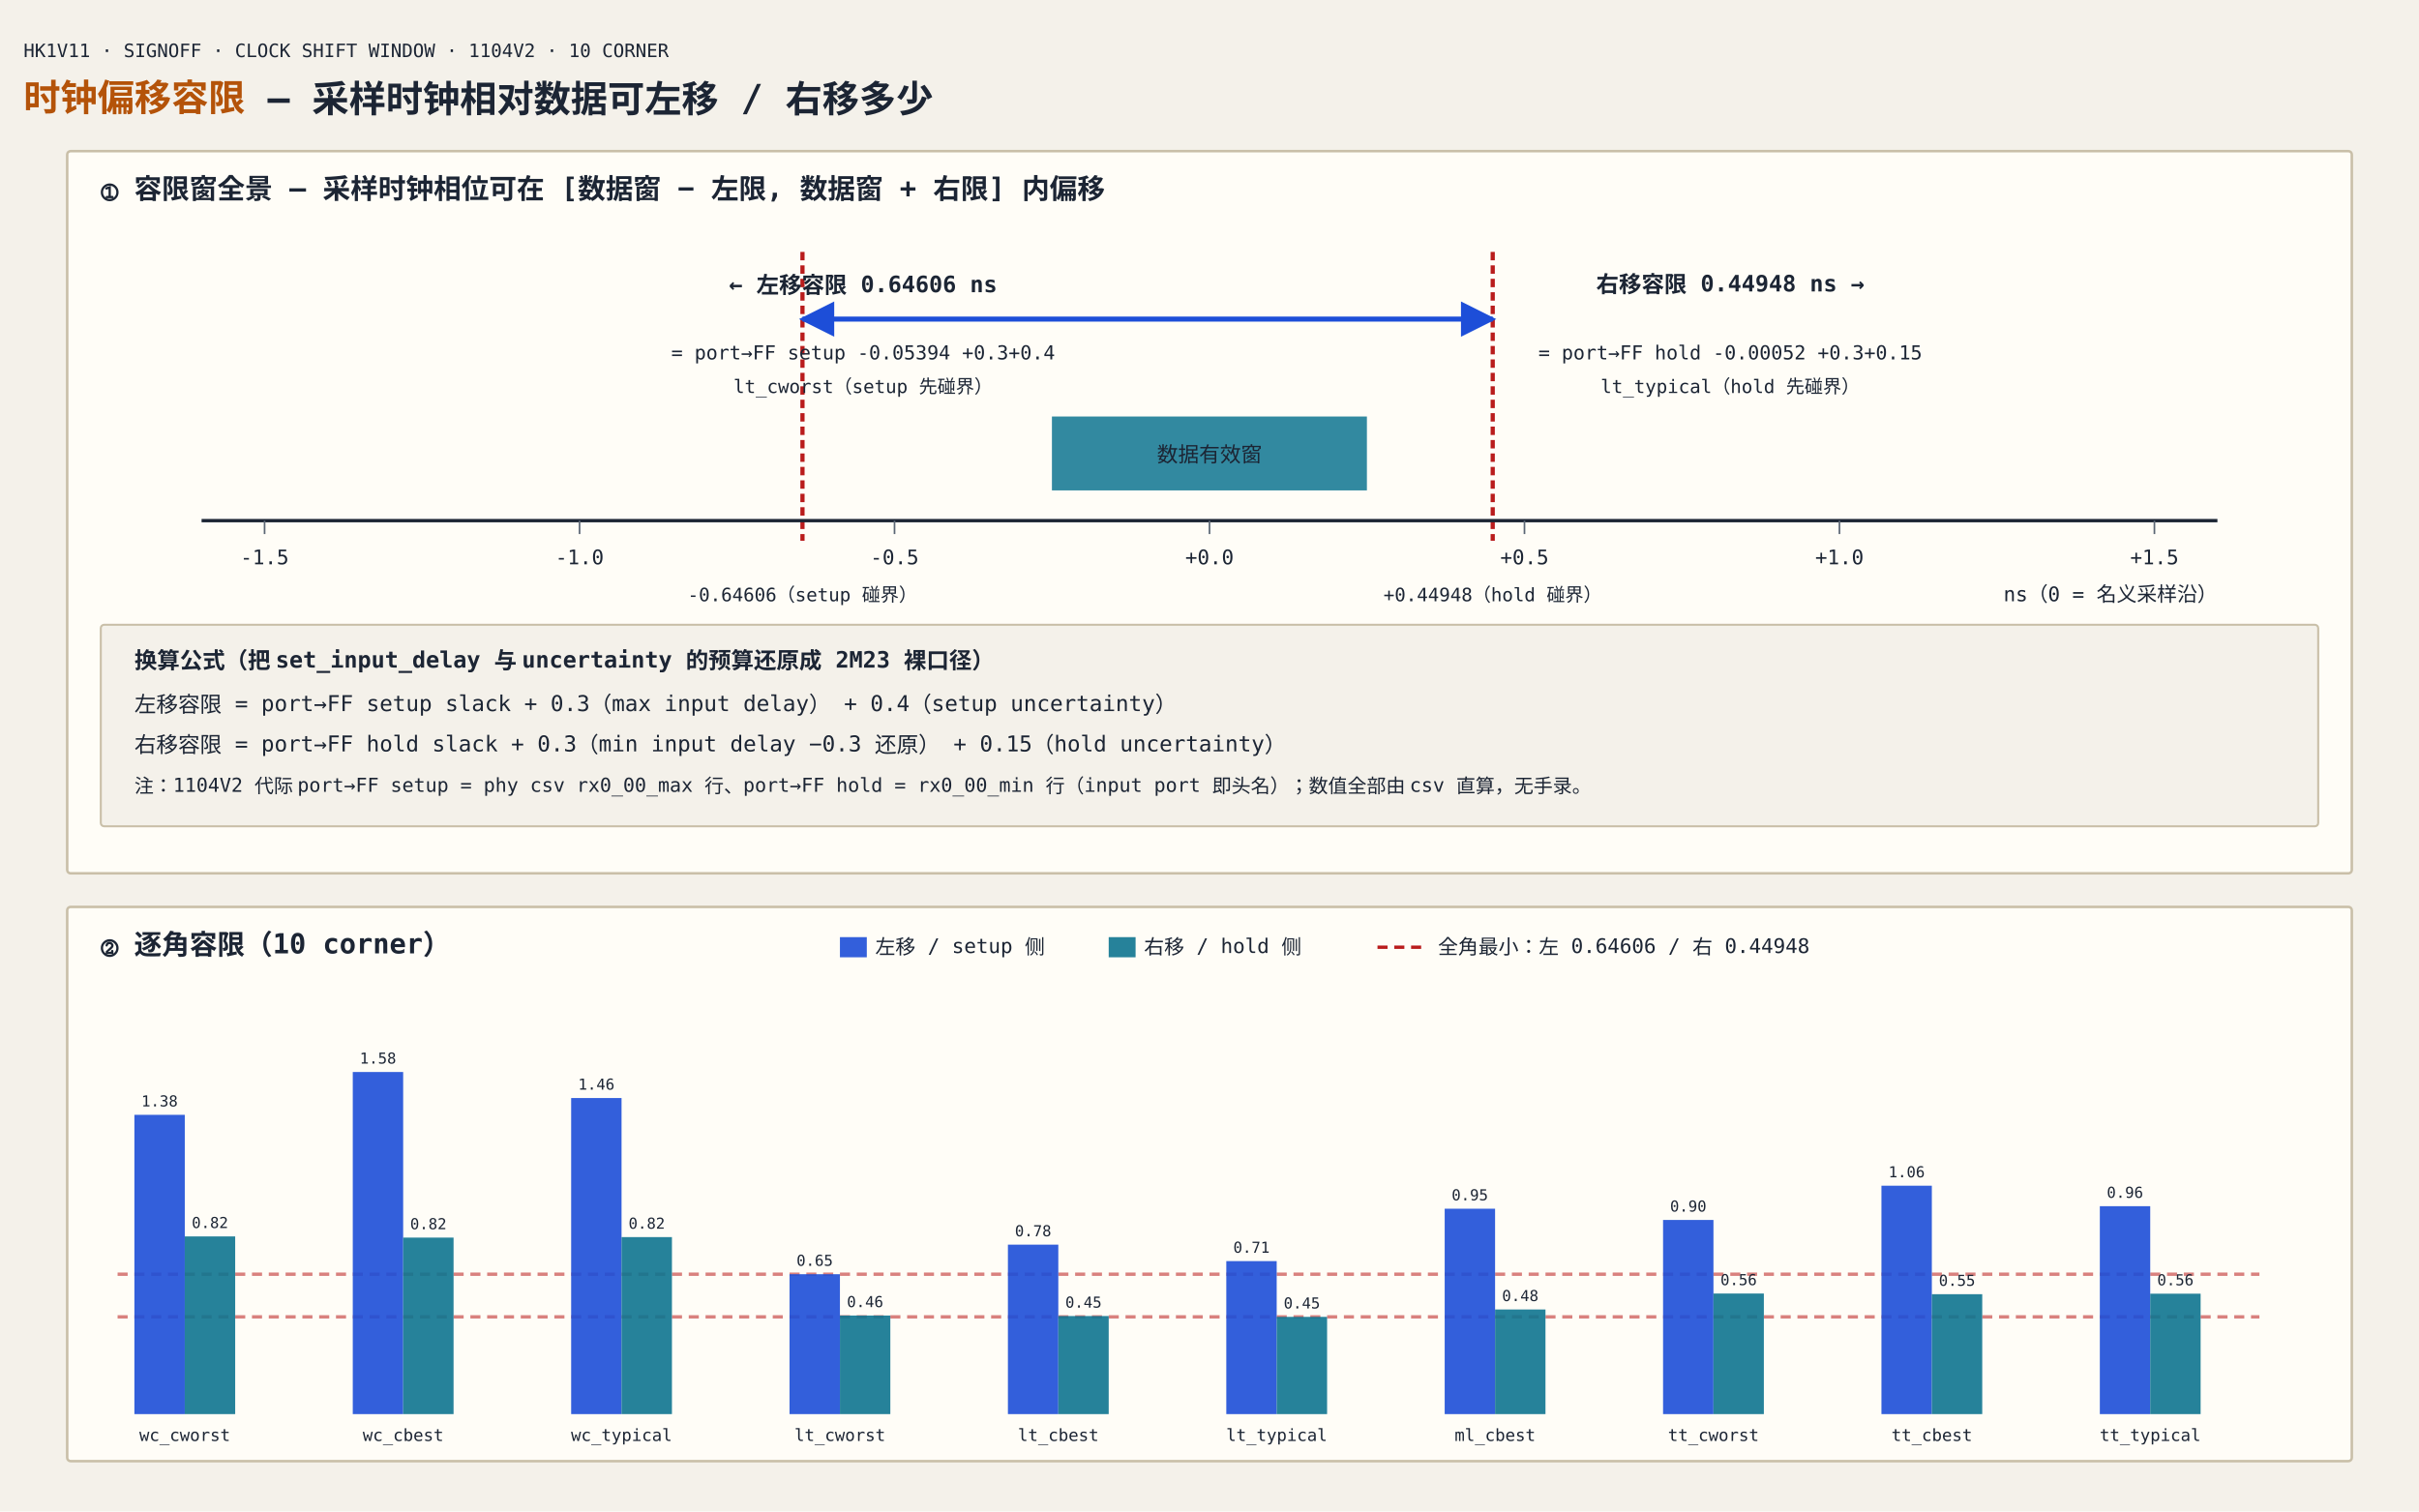
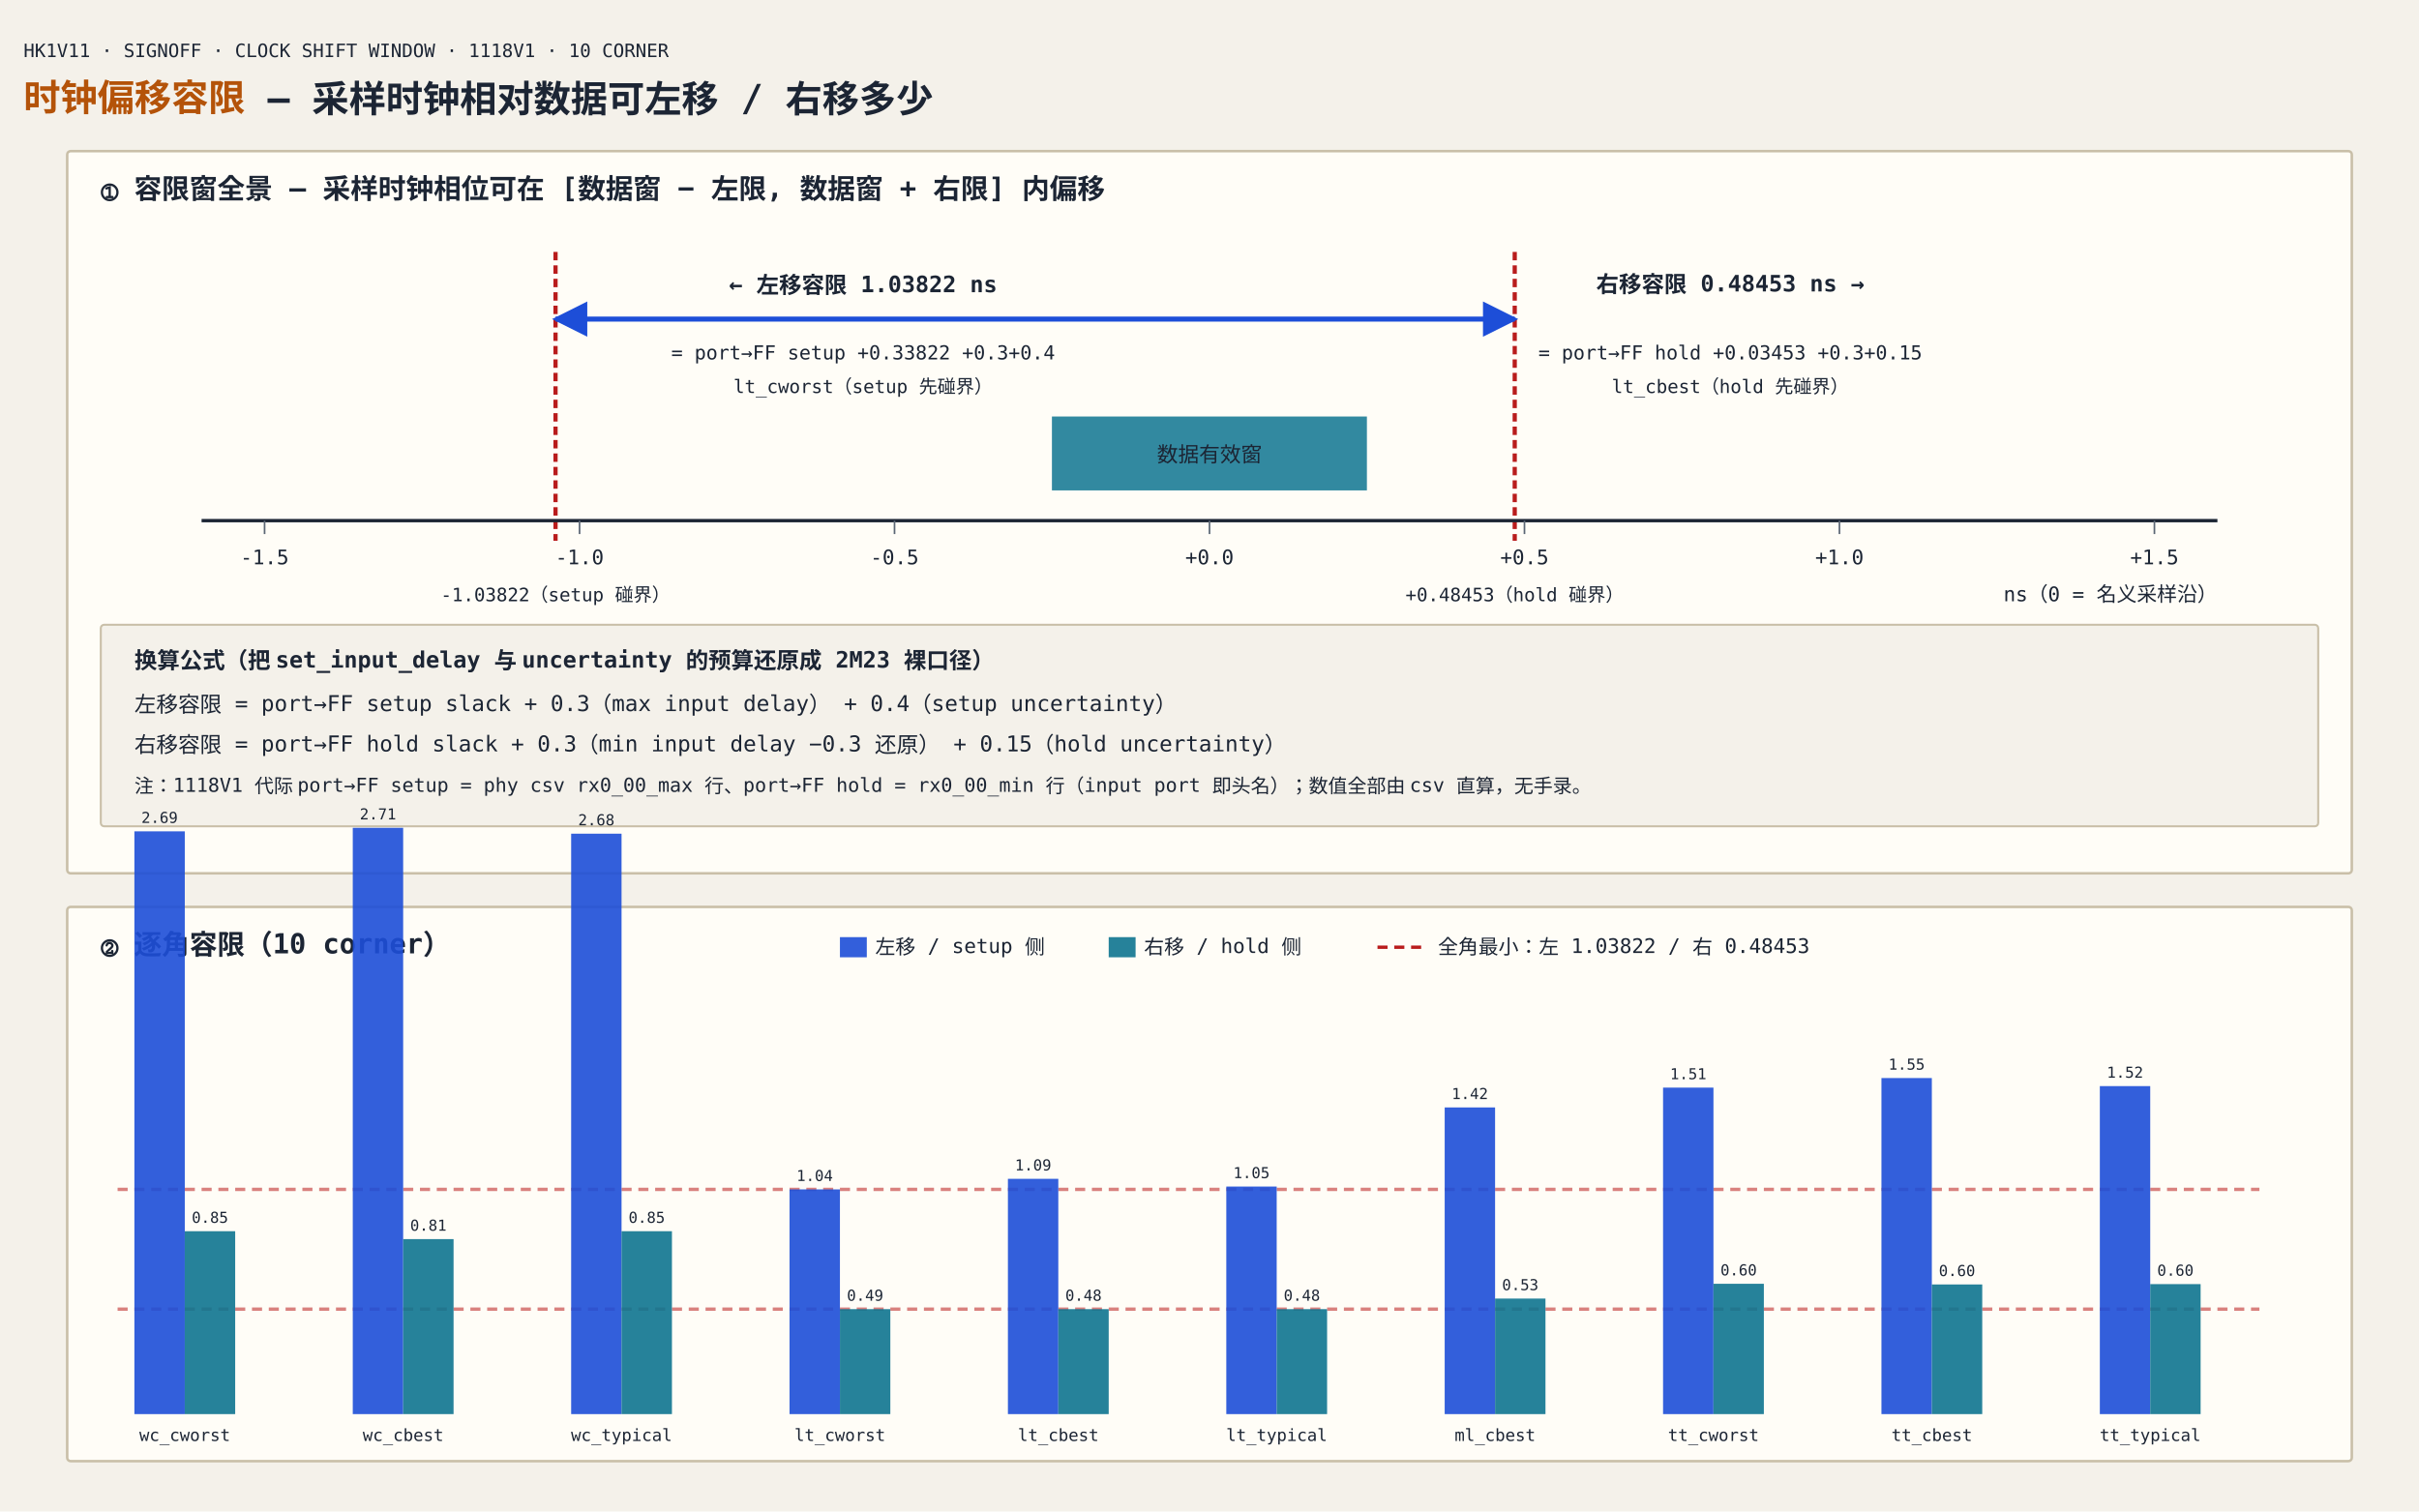
<svg xmlns="http://www.w3.org/2000/svg" width="1440" height="900" viewBox="0 0 1440 900">
  <style>text{font-family:"Microsoft YaHei","Noto Sans SC",monospace;fill:#1c2534}.mono{font-family:Consolas,"Microsoft YaHei",monospace}</style>
  <defs>
    <marker id="mB" viewBox="0 0 10 10" refX="9" refY="5" markerWidth="7" markerHeight="7" orient="auto-start-reverse">
      <path d="M0,0 L10,5 L0,10 z" fill="#1d4ed8" />
    </marker>
  </defs>
  <rect width="1440" height="900" fill="#f4f1ea" />
-   <text x="14" y="34" font-size="11" fill="#b45309" class="mono">HK1V11 · SIGNOFF · CLOCK SHIFT WINDOW · 1104V2 · 10 CORNER</text>
+   <text x="14" y="34" font-size="11" fill="#b45309" class="mono">HK1V11 · SIGNOFF · CLOCK SHIFT WINDOW · 1118V1 · 10 CORNER</text>
  <text x="14" y="66" font-size="22" font-weight="bold">
    <tspan fill="#b45309">时钟偏移容限</tspan> — 采样时钟相对数据可左移 / 右移多少</text>
  <rect class="panel" x="40" y="90" width="1360" height="430" rx="2" fill="#fffdf7" stroke="#c9bfa8" stroke-width="1.5" />
  <text x="60" y="118" font-size="16.5" font-weight="bold">① 容限窗全景 — 采样时钟相位可在 [数据窗 − 左限, 数据窗 + 右限] 内偏移</text>
-   <line class="boundPulse" x1="477.7" y1="150" x2="477.7" y2="322" stroke="#b91c1c" stroke-width="2.5" stroke-dasharray="5,3" />
-   <text x="477.7" y="358" font-size="11" fill="#b91c1c" class="mono" text-anchor="middle">-0.64606（setup 碰界）</text>
-   <line class="boundPulse" x1="888.6" y1="150" x2="888.6" y2="322" stroke="#b91c1c" stroke-width="2.5" stroke-dasharray="5,3" />
-   <text x="888.6" y="358" font-size="11" fill="#b91c1c" class="mono" text-anchor="middle">+0.44948（hold 碰界）</text>
+   <line class="boundPulse" x1="330.7" y1="150" x2="330.7" y2="322" stroke="#b91c1c" stroke-width="2.5" stroke-dasharray="5,3" />
+   <text x="330.7" y="358" font-size="11" fill="#b91c1c" class="mono" text-anchor="middle">-1.03822（setup 碰界）</text>
+   <line class="boundPulse" x1="901.7" y1="150" x2="901.7" y2="322" stroke="#b91c1c" stroke-width="2.5" stroke-dasharray="5,3" />
+   <text x="901.7" y="358" font-size="11" fill="#b91c1c" class="mono" text-anchor="middle">+0.48453（hold 碰界）</text>
  <line x1="120" y1="310" x2="1320" y2="310" stroke="#1c2534" stroke-width="2" />
  <line x1="157.5" y1="310" x2="157.5" y2="318" stroke="#5b6675" stroke-width="1" />
  <text x="157.5" y="336" font-size="12" text-anchor="middle" class="mono" fill="#5b6675">-1.5</text>
  <line x1="345.0" y1="310" x2="345.0" y2="318" stroke="#5b6675" stroke-width="1" />
  <text x="345.0" y="336" font-size="12" text-anchor="middle" class="mono" fill="#5b6675">-1.0</text>
  <line x1="532.5" y1="310" x2="532.5" y2="318" stroke="#5b6675" stroke-width="1" />
  <text x="532.5" y="336" font-size="12" text-anchor="middle" class="mono" fill="#5b6675">-0.5</text>
  <line x1="720.0" y1="310" x2="720.0" y2="318" stroke="#5b6675" stroke-width="1" />
  <text x="720.0" y="336" font-size="12" text-anchor="middle" class="mono" fill="#5b6675">+0.0</text>
  <line x1="907.5" y1="310" x2="907.5" y2="318" stroke="#5b6675" stroke-width="1" />
  <text x="907.5" y="336" font-size="12" text-anchor="middle" class="mono" fill="#5b6675">+0.5</text>
  <line x1="1095.0" y1="310" x2="1095.0" y2="318" stroke="#5b6675" stroke-width="1" />
  <text x="1095.0" y="336" font-size="12" text-anchor="middle" class="mono" fill="#5b6675">+1.0</text>
  <line x1="1282.5" y1="310" x2="1282.5" y2="318" stroke="#5b6675" stroke-width="1" />
  <text x="1282.5" y="336" font-size="12" text-anchor="middle" class="mono" fill="#5b6675">+1.5</text>
  <text x="1320" y="358" font-size="12" class="mono" fill="#5b6675" text-anchor="end">ns（0 = 名义采样沿）</text>
  <rect x="626.2" y="248" width="187.5" height="44" fill="#0e7490" opacity="0.85" />
  <text x="720.0" y="275" font-size="12.5" fill="#fffdf7" text-anchor="middle">数据有效窗</text>
-   <line class="arrowDash" x1="720.0" y1="190" x2="477.7" y2="190" stroke="#1d4ed8" stroke-width="3" marker-end="url(#mB)" />
-   <text x="513.8" y="174" font-size="13.5" fill="#1d4ed8" text-anchor="middle" font-weight="bold">← 左移容限 0.64606 ns</text>
-   <text x="513.8" y="214" font-size="11.5" class="mono" fill="#1d4ed8" text-anchor="middle">= port→FF setup -0.05394 +0.3+0.4</text>
+   <line class="arrowDash" x1="720.0" y1="190" x2="330.7" y2="190" stroke="#1d4ed8" stroke-width="3" marker-end="url(#mB)" />
+   <text x="513.8" y="174" font-size="13.5" fill="#1d4ed8" text-anchor="middle" font-weight="bold">← 左移容限 1.03822 ns</text>
+   <text x="513.8" y="214" font-size="11.5" class="mono" fill="#1d4ed8" text-anchor="middle">= port→FF setup +0.33822 +0.3+0.4</text>
  <text x="513.8" y="234" font-size="11" fill="#5b6675" text-anchor="middle">lt_cworst（setup 先碰界）</text>
-   <line class="arrowDash" x1="720.0" y1="190" x2="888.6" y2="190" stroke="#1d4ed8" stroke-width="3" marker-end="url(#mB)" />
-   <text x="1030.0" y="174" font-size="13.5" fill="#1d4ed8" text-anchor="middle" font-weight="bold">右移容限 0.44948 ns →</text>
-   <text x="1030.0" y="214" font-size="11.5" class="mono" fill="#1d4ed8" text-anchor="middle">= port→FF hold -0.00052 +0.3+0.15</text>
-   <text x="1030.0" y="234" font-size="11" fill="#5b6675" text-anchor="middle">lt_typical（hold 先碰界）</text>
+   <line class="arrowDash" x1="720.0" y1="190" x2="901.7" y2="190" stroke="#1d4ed8" stroke-width="3" marker-end="url(#mB)" />
+   <text x="1030.0" y="174" font-size="13.5" fill="#1d4ed8" text-anchor="middle" font-weight="bold">右移容限 0.48453 ns →</text>
+   <text x="1030.0" y="214" font-size="11.5" class="mono" fill="#1d4ed8" text-anchor="middle">= port→FF hold +0.03453 +0.3+0.15</text>
+   <text x="1030.0" y="234" font-size="11" fill="#5b6675" text-anchor="middle">lt_cbest（hold 先碰界）</text>
  <rect class="formulaGlow" x="60" y="372" width="1320" height="120" rx="2" fill="#f4f1ea" stroke="#c9bfa8" stroke-width="1.2" />
  <text x="80" y="398" font-size="13.5" font-weight="bold" fill="#b45309">换算公式（把 set_input_delay 与 uncertainty 的预算还原成 2M23 裸口径）</text>
  <text x="80" y="424" font-size="13" class="mono">左移容限 = port→FF setup slack + 0.3（max input delay） + 0.4（setup uncertainty）</text>
  <text x="80" y="448" font-size="13" class="mono">右移容限 = port→FF hold slack + 0.3（min input delay −0.3 还原） + 0.15（hold uncertainty）</text>
-   <text x="80" y="472" font-size="11.5" fill="#5b6675">注：1104V2 代际 port→FF setup = phy csv rx0_00_max 行、port→FF hold = rx0_00_min 行（input port 即头名）；数值全部由 csv 直算，无手录。</text>
+   <text x="80" y="472" font-size="11.5" fill="#5b6675">注：1118V1 代际 port→FF setup = phy csv rx0_00_max 行、port→FF hold = rx0_00_min 行（input port 即头名）；数值全部由 csv 直算，无手录。</text>
  <rect class="panel" x="40" y="540" width="1360" height="330" rx="2" fill="#fffdf7" stroke="#c9bfa8" stroke-width="1.5" />
  <text x="60" y="568" font-size="16.5" font-weight="bold">② 逐角容限（10 corner）</text>
  <rect x="500" y="558" width="16" height="12" fill="#1d4ed8" opacity="0.9" />
  <text x="521" y="568" font-size="12">左移 / setup 侧</text>
  <rect x="660" y="558" width="16" height="12" fill="#0e7490" opacity="0.9" />
  <text x="681" y="568" font-size="12">右移 / hold 侧</text>
  <line x1="820" y1="564" x2="848" y2="564" stroke="#b91c1c" stroke-width="2" stroke-dasharray="6,4" />
-   <text x="856" y="568" font-size="12" fill="#b91c1c">全角最小：左 0.64606 / 右 0.44948</text>
-   <line x1="70" y1="758.7" x2="1345" y2="758.7" stroke="#b91c1c" stroke-width="2" stroke-dasharray="6,4" opacity="0.55" />
-   <line x1="70" y1="784.1" x2="1345" y2="784.1" stroke="#b91c1c" stroke-width="2" stroke-dasharray="6,4" opacity="0.55" />
-   <rect x="80" y="663.8" width="30" height="178.2" fill="#1d4ed8" opacity="0.9" />
-   <rect x="110" y="736.2" width="30" height="105.8" fill="#0e7490" opacity="0.9" />
-   <text x="95" y="658.8" font-size="9" text-anchor="middle" class="mono" fill="#1d4ed8">1.38</text>
-   <text x="125" y="731.2" font-size="9" text-anchor="middle" class="mono" fill="#0e7490">0.82</text>
+   <text x="856" y="568" font-size="12" fill="#b91c1c">全角最小：左 1.03822 / 右 0.48453</text>
+   <line x1="70" y1="708.2" x2="1345" y2="708.2" stroke="#b91c1c" stroke-width="2" stroke-dasharray="6,4" opacity="0.55" />
+   <line x1="70" y1="779.5" x2="1345" y2="779.5" stroke="#b91c1c" stroke-width="2" stroke-dasharray="6,4" opacity="0.55" />
+   <rect x="80" y="495.0" width="30" height="347.0" fill="#1d4ed8" opacity="0.9" />
+   <rect x="110" y="733.1" width="30" height="108.9" fill="#0e7490" opacity="0.9" />
+   <text x="95" y="490.0" font-size="9" text-anchor="middle" class="mono" fill="#1d4ed8">2.69</text>
+   <text x="125" y="728.1" font-size="9" text-anchor="middle" class="mono" fill="#0e7490">0.85</text>
  <text x="110" y="858" font-size="10" text-anchor="middle" class="mono" fill="#5b6675">wc_cworst</text>
-   <rect x="210" y="638.3" width="30" height="203.7" fill="#1d4ed8" opacity="0.9" />
-   <rect x="240" y="736.9" width="30" height="105.1" fill="#0e7490" opacity="0.9" />
-   <text x="225" y="633.3" font-size="9" text-anchor="middle" class="mono" fill="#1d4ed8">1.58</text>
-   <text x="255" y="731.9" font-size="9" text-anchor="middle" class="mono" fill="#0e7490">0.82</text>
+   <rect x="210" y="492.9" width="30" height="349.1" fill="#1d4ed8" opacity="0.9" />
+   <rect x="240" y="737.8" width="30" height="104.2" fill="#0e7490" opacity="0.9" />
+   <text x="225" y="487.9" font-size="9" text-anchor="middle" class="mono" fill="#1d4ed8">2.71</text>
+   <text x="255" y="732.8" font-size="9" text-anchor="middle" class="mono" fill="#0e7490">0.81</text>
  <text x="240" y="858" font-size="10" text-anchor="middle" class="mono" fill="#5b6675">wc_cbest</text>
-   <rect x="340" y="653.8" width="30" height="188.2" fill="#1d4ed8" opacity="0.9" />
-   <rect x="370" y="736.6" width="30" height="105.4" fill="#0e7490" opacity="0.9" />
-   <text x="355" y="648.8" font-size="9" text-anchor="middle" class="mono" fill="#1d4ed8">1.46</text>
-   <text x="385" y="731.6" font-size="9" text-anchor="middle" class="mono" fill="#0e7490">0.82</text>
+   <rect x="340" y="496.4" width="30" height="345.6" fill="#1d4ed8" opacity="0.9" />
+   <rect x="370" y="733.1" width="30" height="108.9" fill="#0e7490" opacity="0.9" />
+   <text x="355" y="491.4" font-size="9" text-anchor="middle" class="mono" fill="#1d4ed8">2.68</text>
+   <text x="385" y="728.1" font-size="9" text-anchor="middle" class="mono" fill="#0e7490">0.85</text>
  <text x="370" y="858" font-size="10" text-anchor="middle" class="mono" fill="#5b6675">wc_typical</text>
-   <rect x="470" y="758.7" width="30" height="83.3" fill="#1d4ed8" opacity="0.9" />
-   <rect x="500" y="783.3" width="30" height="58.7" fill="#0e7490" opacity="0.9" />
-   <text x="485" y="753.7" font-size="9" text-anchor="middle" class="mono" fill="#1d4ed8">0.65</text>
-   <text x="515" y="778.3" font-size="9" text-anchor="middle" class="mono" fill="#0e7490">0.46</text>
+   <rect x="470" y="708.2" width="30" height="133.8" fill="#1d4ed8" opacity="0.9" />
+   <rect x="500" y="779.5" width="30" height="62.5" fill="#0e7490" opacity="0.9" />
+   <text x="485" y="703.2" font-size="9" text-anchor="middle" class="mono" fill="#1d4ed8">1.04</text>
+   <text x="515" y="774.5" font-size="9" text-anchor="middle" class="mono" fill="#0e7490">0.49</text>
  <text x="500" y="858" font-size="10" text-anchor="middle" class="mono" fill="#5b6675">lt_cworst</text>
-   <rect x="600" y="741.1" width="30" height="100.9" fill="#1d4ed8" opacity="0.9" />
-   <rect x="630" y="783.6" width="30" height="58.4" fill="#0e7490" opacity="0.9" />
-   <text x="615" y="736.1" font-size="9" text-anchor="middle" class="mono" fill="#1d4ed8">0.78</text>
-   <text x="645" y="778.6" font-size="9" text-anchor="middle" class="mono" fill="#0e7490">0.45</text>
+   <rect x="600" y="701.9" width="30" height="140.1" fill="#1d4ed8" opacity="0.9" />
+   <rect x="630" y="779.5" width="30" height="62.5" fill="#0e7490" opacity="0.9" />
+   <text x="615" y="696.9" font-size="9" text-anchor="middle" class="mono" fill="#1d4ed8">1.09</text>
+   <text x="645" y="774.5" font-size="9" text-anchor="middle" class="mono" fill="#0e7490">0.48</text>
  <text x="630" y="858" font-size="10" text-anchor="middle" class="mono" fill="#5b6675">lt_cbest</text>
-   <rect x="730" y="750.9" width="30" height="91.1" fill="#1d4ed8" opacity="0.9" />
-   <rect x="760" y="784.1" width="30" height="57.9" fill="#0e7490" opacity="0.9" />
-   <text x="745" y="745.9" font-size="9" text-anchor="middle" class="mono" fill="#1d4ed8">0.71</text>
-   <text x="775" y="779.1" font-size="9" text-anchor="middle" class="mono" fill="#0e7490">0.45</text>
+   <rect x="730" y="706.5" width="30" height="135.5" fill="#1d4ed8" opacity="0.9" />
+   <rect x="760" y="779.5" width="30" height="62.5" fill="#0e7490" opacity="0.9" />
+   <text x="745" y="701.5" font-size="9" text-anchor="middle" class="mono" fill="#1d4ed8">1.05</text>
+   <text x="775" y="774.5" font-size="9" text-anchor="middle" class="mono" fill="#0e7490">0.48</text>
  <text x="760" y="858" font-size="10" text-anchor="middle" class="mono" fill="#5b6675">lt_typical</text>
-   <rect x="860" y="719.7" width="30" height="122.3" fill="#1d4ed8" opacity="0.9" />
-   <rect x="890" y="779.7" width="30" height="62.3" fill="#0e7490" opacity="0.9" />
-   <text x="875" y="714.7" font-size="9" text-anchor="middle" class="mono" fill="#1d4ed8">0.95</text>
-   <text x="905" y="774.7" font-size="9" text-anchor="middle" class="mono" fill="#0e7490">0.48</text>
+   <rect x="860" y="659.4" width="30" height="182.6" fill="#1d4ed8" opacity="0.9" />
+   <rect x="890" y="773.2" width="30" height="68.8" fill="#0e7490" opacity="0.9" />
+   <text x="875" y="654.4" font-size="9" text-anchor="middle" class="mono" fill="#1d4ed8">1.42</text>
+   <text x="905" y="768.2" font-size="9" text-anchor="middle" class="mono" fill="#0e7490">0.53</text>
  <text x="890" y="858" font-size="10" text-anchor="middle" class="mono" fill="#5b6675">ml_cbest</text>
-   <rect x="990" y="726.4" width="30" height="115.6" fill="#1d4ed8" opacity="0.9" />
-   <rect x="1020" y="770.2" width="30" height="71.8" fill="#0e7490" opacity="0.9" />
-   <text x="1005" y="721.4" font-size="9" text-anchor="middle" class="mono" fill="#1d4ed8">0.90</text>
-   <text x="1035" y="765.2" font-size="9" text-anchor="middle" class="mono" fill="#0e7490">0.56</text>
+   <rect x="990" y="647.6" width="30" height="194.4" fill="#1d4ed8" opacity="0.9" />
+   <rect x="1020" y="764.4" width="30" height="77.6" fill="#0e7490" opacity="0.9" />
+   <text x="1005" y="642.6" font-size="9" text-anchor="middle" class="mono" fill="#1d4ed8">1.51</text>
+   <text x="1035" y="759.4" font-size="9" text-anchor="middle" class="mono" fill="#0e7490">0.60</text>
  <text x="1020" y="858" font-size="10" text-anchor="middle" class="mono" fill="#5b6675">tt_cworst</text>
-   <rect x="1120" y="706.0" width="30" height="136.0" fill="#1d4ed8" opacity="0.9" />
-   <rect x="1150" y="770.6" width="30" height="71.4" fill="#0e7490" opacity="0.9" />
-   <text x="1135" y="701.0" font-size="9" text-anchor="middle" class="mono" fill="#1d4ed8">1.06</text>
-   <text x="1165" y="765.6" font-size="9" text-anchor="middle" class="mono" fill="#0e7490">0.55</text>
+   <rect x="1120" y="641.9" width="30" height="200.1" fill="#1d4ed8" opacity="0.9" />
+   <rect x="1150" y="764.8" width="30" height="77.2" fill="#0e7490" opacity="0.9" />
+   <text x="1135" y="636.9" font-size="9" text-anchor="middle" class="mono" fill="#1d4ed8">1.55</text>
+   <text x="1165" y="759.8" font-size="9" text-anchor="middle" class="mono" fill="#0e7490">0.60</text>
  <text x="1150" y="858" font-size="10" text-anchor="middle" class="mono" fill="#5b6675">tt_cbest</text>
-   <rect x="1250" y="718.2" width="30" height="123.8" fill="#1d4ed8" opacity="0.9" />
-   <rect x="1280" y="770.3" width="30" height="71.7" fill="#0e7490" opacity="0.9" />
-   <text x="1265" y="713.2" font-size="9" text-anchor="middle" class="mono" fill="#1d4ed8">0.96</text>
-   <text x="1295" y="765.3" font-size="9" text-anchor="middle" class="mono" fill="#0e7490">0.56</text>
+   <rect x="1250" y="646.7" width="30" height="195.3" fill="#1d4ed8" opacity="0.9" />
+   <rect x="1280" y="764.6" width="30" height="77.4" fill="#0e7490" opacity="0.9" />
+   <text x="1265" y="641.7" font-size="9" text-anchor="middle" class="mono" fill="#1d4ed8">1.52</text>
+   <text x="1295" y="759.6" font-size="9" text-anchor="middle" class="mono" fill="#0e7490">0.60</text>
  <text x="1280" y="858" font-size="10" text-anchor="middle" class="mono" fill="#5b6675">tt_typical</text>
</svg>
